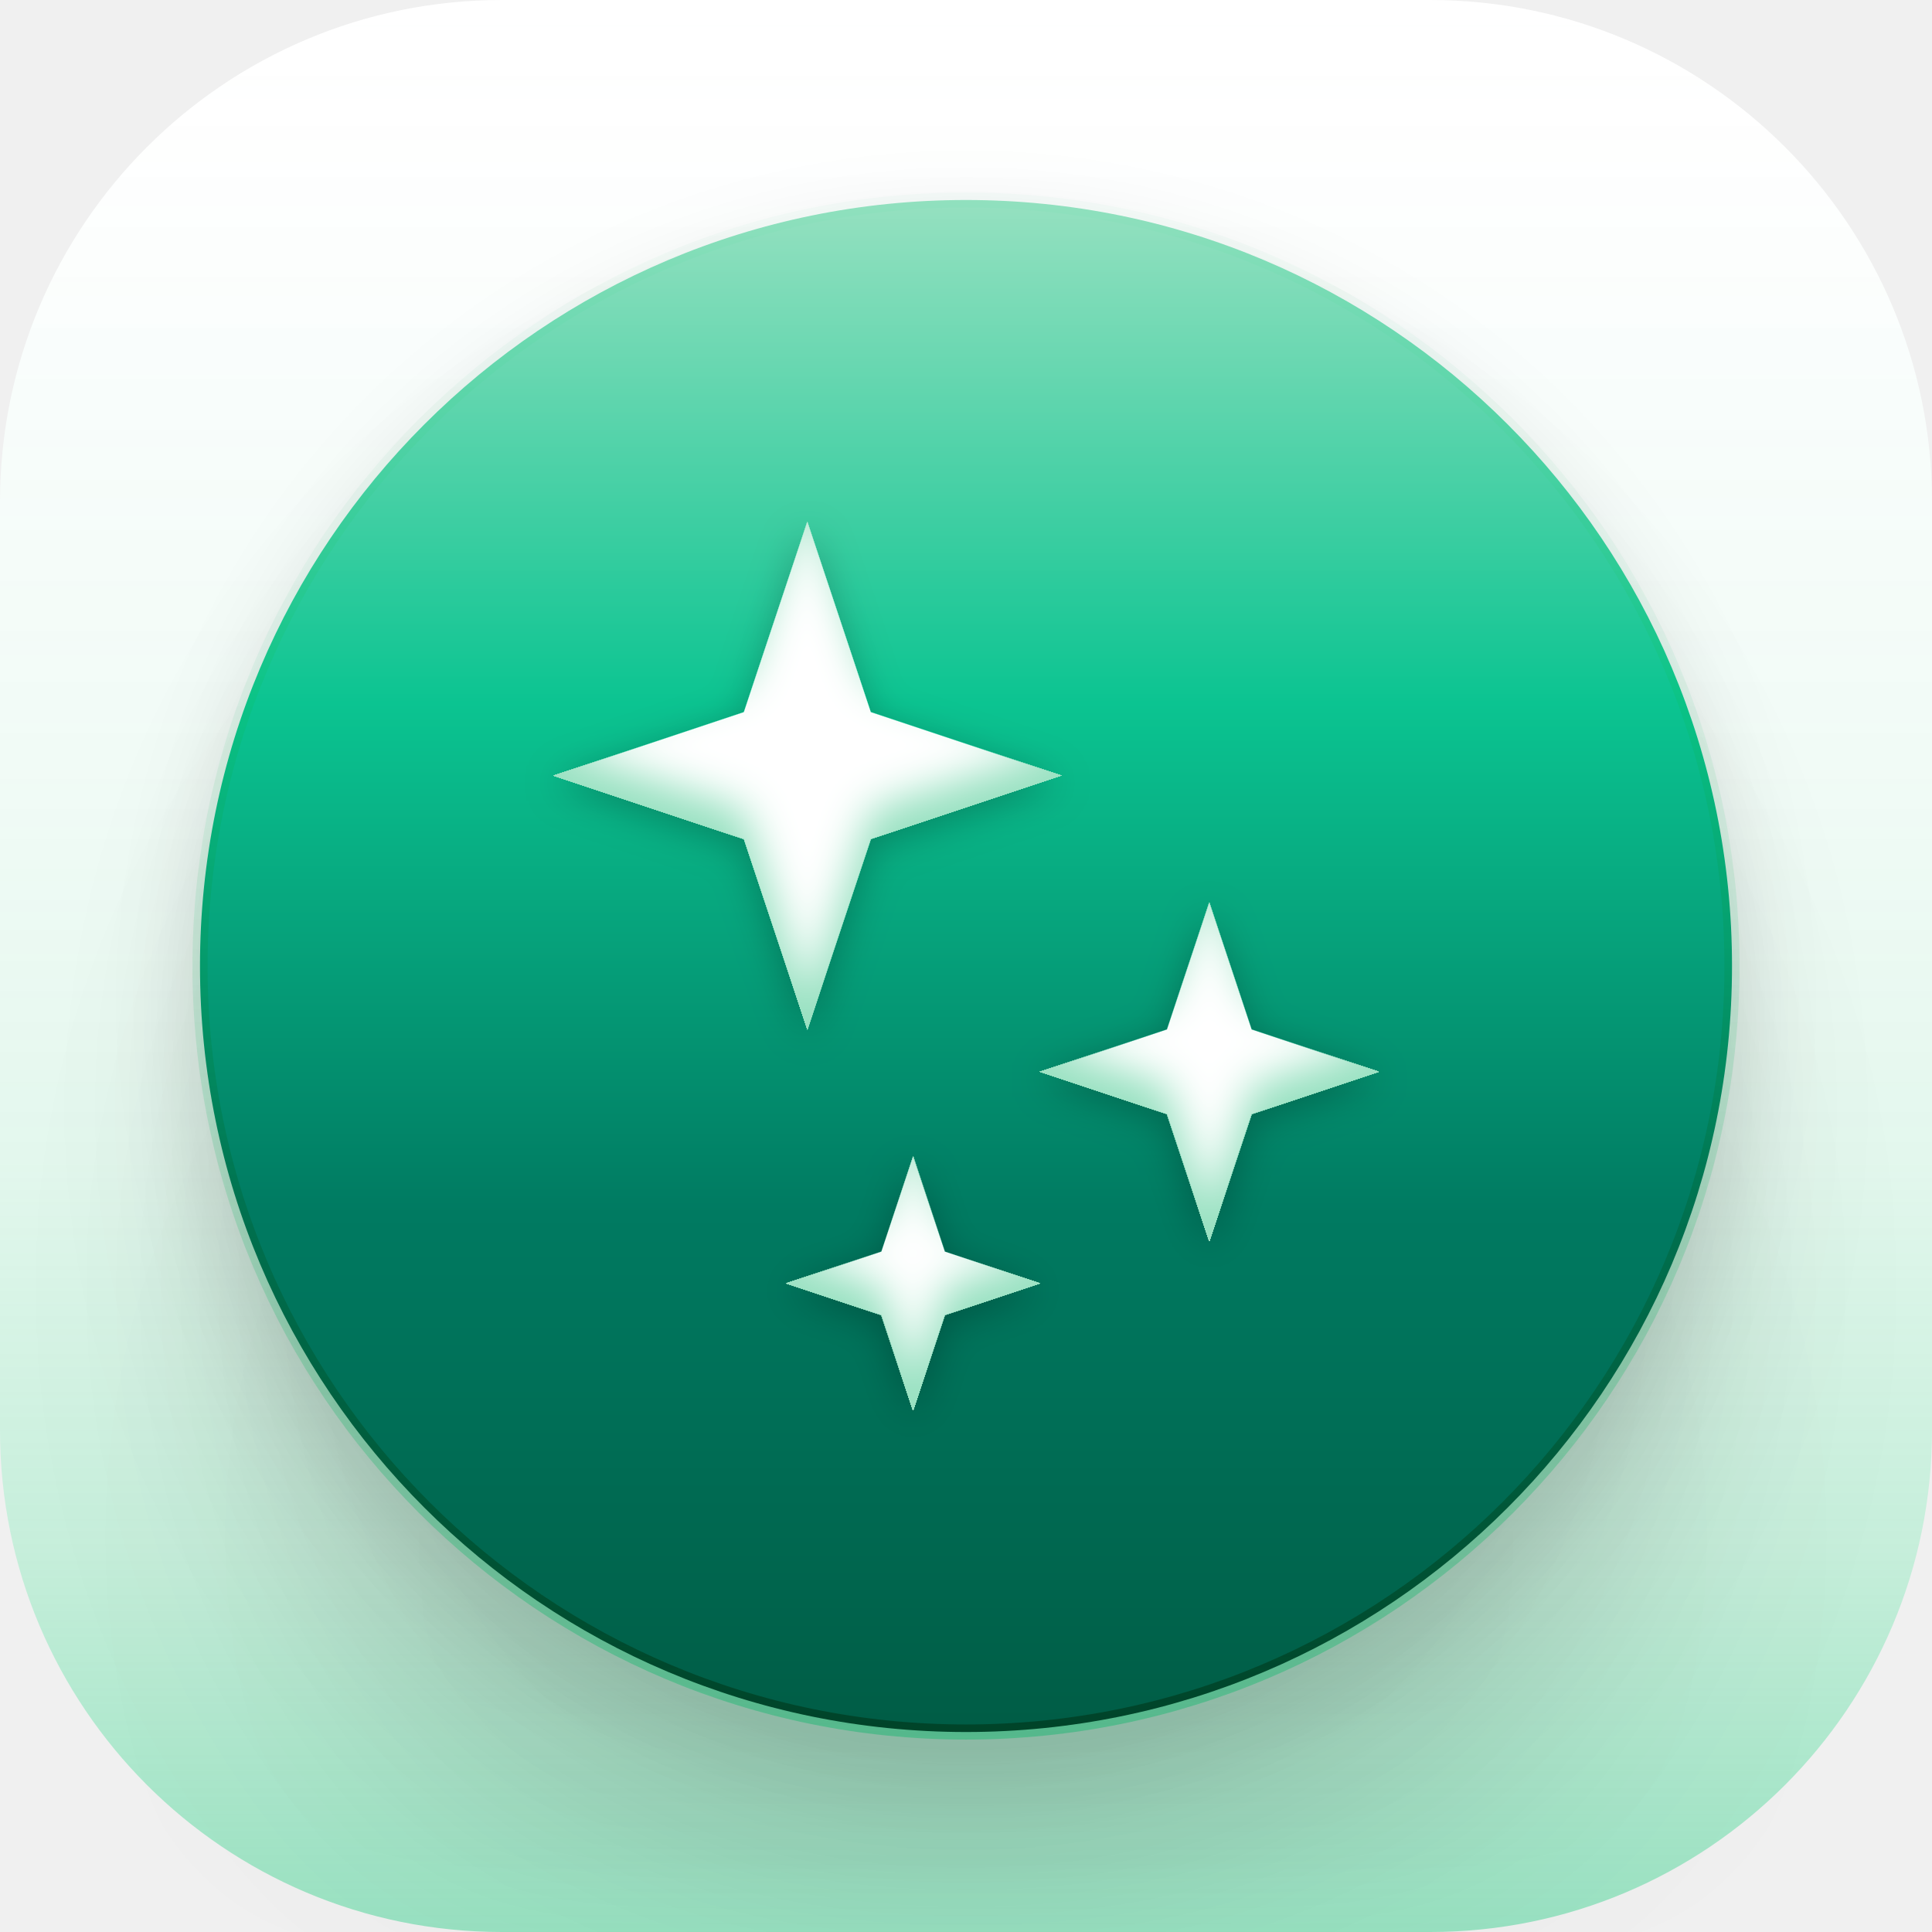
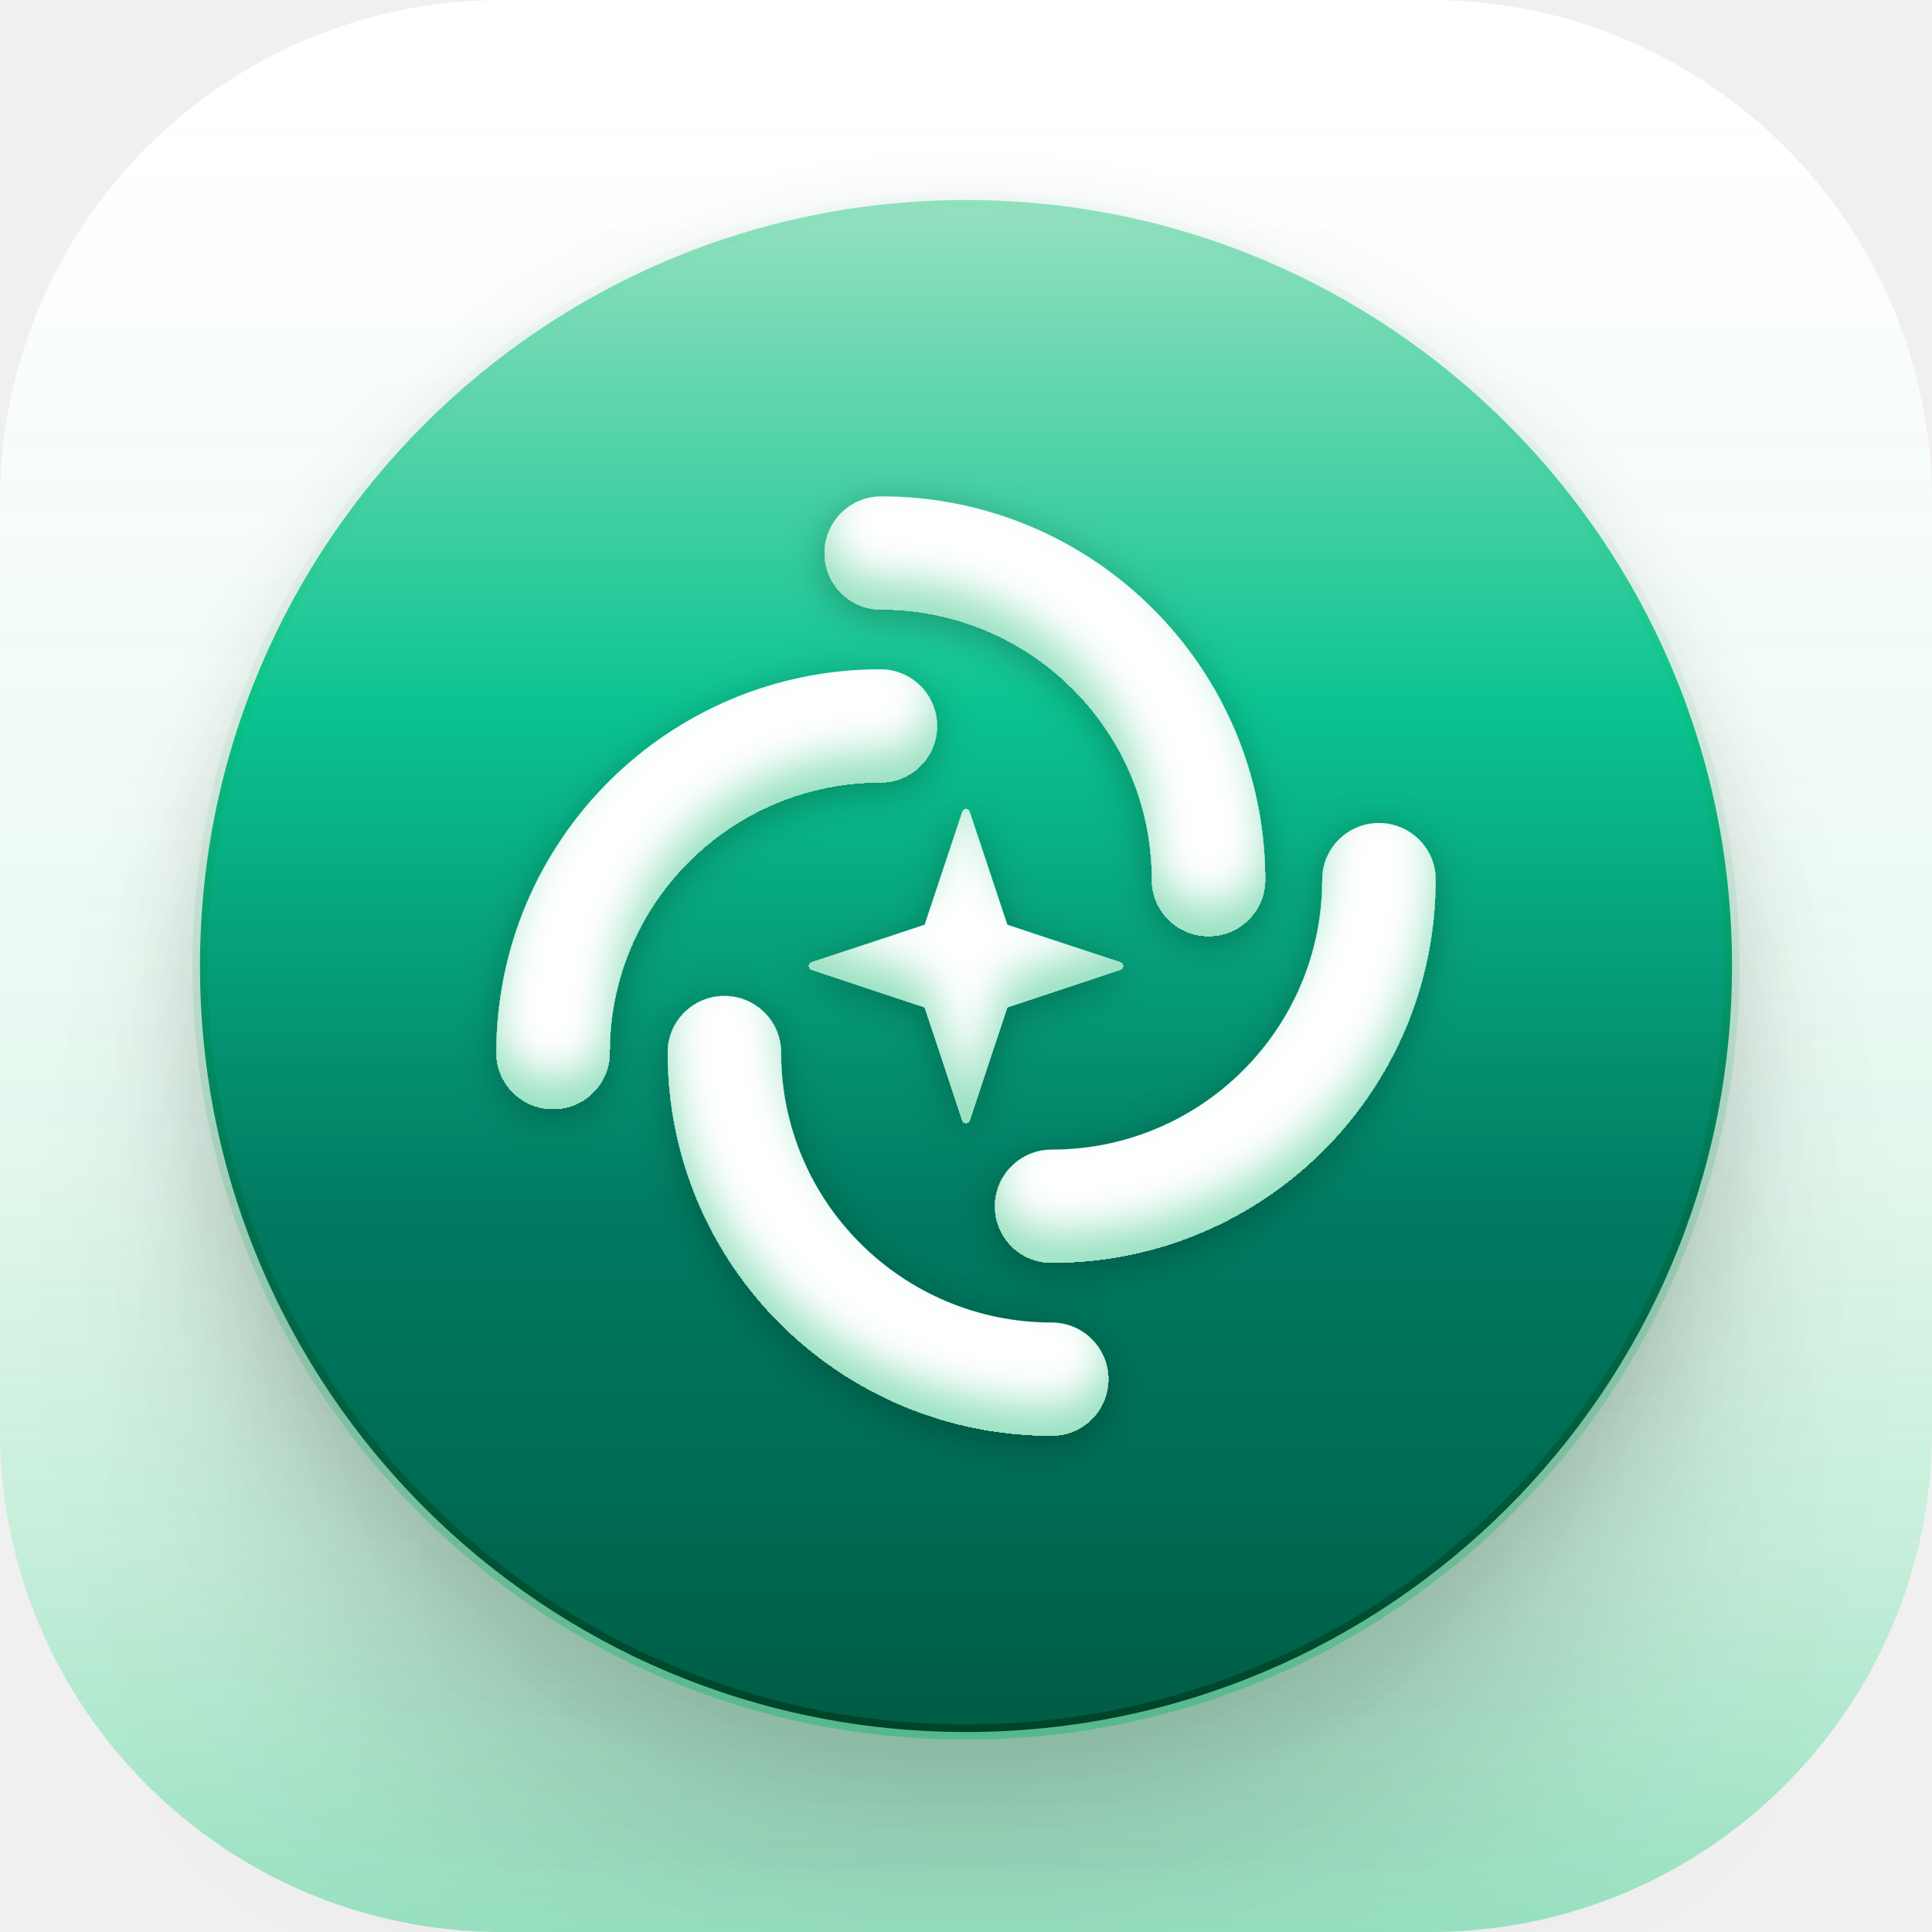
<svg xmlns="http://www.w3.org/2000/svg" width="1024" height="1024" viewBox="0 0 1024 1024" fill="none">
  <g clip-path="url(#clip0_178_1078)">
    <mask id="mask0_178_1078" style="mask-type:alpha" maskUnits="userSpaceOnUse" x="0" y="-1" width="1024" height="1025">
      <rect x="0.5" y="0.5" width="1023" height="1023" rx="265.5" fill="white" stroke="#8D8D8D" />
    </mask>
    <g mask="url(#mask0_178_1078)">
      <rect width="1024" height="1024" fill="white" />
      <rect width="1024" height="1024" fill="url(#paint0_linear_178_1078)" />
    </g>
    <g filter="url(#filter0_dddd_178_1078)">
      <path d="M512 106C736.228 106 918 287.772 918 512C918 736.228 736.228 918 512 918C287.772 918 106 736.228 106 512C106 287.772 287.772 106 512 106Z" fill="url(#paint1_linear_178_1078)" />
      <path d="M512 106C736.228 106 918 287.772 918 512C918 736.228 736.228 918 512 918C287.772 918 106 736.228 106 512C106 287.772 287.772 106 512 106Z" stroke="url(#paint2_linear_178_1078)" stroke-width="8" style="mix-blend-mode:color-burn" />
      <g filter="url(#filter1_di_178_1078)">
-         <path d="M9.5 2 11 6.5 15.5 8 11 9.5 9.5 14 8 9.5 3.5 8 8 6.5zm9.5 9 1 3 3 1-3 1-1 3-1-3-3-1 3-1zm-7 6 .75 2.25L15 20l-2.25.75L12 23l-.75-2.25L9 20l2.25-.75z" fill="white" transform="translate(214.8467 231.6667) scale(22.42667)" />
+         <path fill-rule="evenodd" clip-rule="evenodd" d="M437.051 293.072C437.051 276.525 450.493 263.111 467.075 263.111C579.458 263.111 670.564 354.027 670.564 466.178C670.564 482.725 657.122 496.139 640.54 496.139C623.959 496.139 610.517 482.725 610.517 466.178C610.517 387.121 546.296 323.033 467.075 323.033C450.493 323.033 437.051 309.619 437.051 293.072Z" fill="white" />
+         <path fill-rule="evenodd" clip-rule="evenodd" d="M730.866 436.217C747.447 436.217 760.889 449.631 760.889 466.178C760.889 578.328 669.784 669.244 557.4 669.244C540.819 669.244 527.377 655.83 527.377 639.283C527.377 622.737 540.819 609.323 557.4 609.323C636.621 609.323 700.843 545.234 700.843 466.178C700.843 449.631 714.285 436.217 730.866 436.217Z" fill="white" />
+         <path fill-rule="evenodd" clip-rule="evenodd" d="M587.421 730.924C587.421 747.471 573.979 760.884 557.398 760.884C445.014 760.884 353.909 669.968 353.909 557.818C353.909 541.271 367.351 527.857 383.932 527.857C400.513 527.857 413.955 541.271 413.955 557.818C413.955 636.875 478.176 700.963 557.398 700.963C573.979 700.963 587.421 714.377 587.421 730.924Z" fill="white" />
+         <path fill-rule="evenodd" clip-rule="evenodd" d="M293.134 587.779C276.553 587.779 263.111 574.365 263.111 557.818C263.111 445.668 354.216 354.751 466.6 354.751C483.182 354.751 496.623 368.165 496.623 384.712C496.623 401.259 483.182 414.673 466.6 414.673C387.379 414.673 323.158 478.761 323.158 557.818C323.158 574.365 309.716 587.779 293.134 587.779Z" fill="white" />
+         <path d="M9.5 2 11 6.5 15.5 8 11 9.5 9.5 14 8 9.5 3.5 8 8 6.5z" fill="white" stroke="white" stroke-width="0.3" stroke-linejoin="round" transform="translate(383.48 403.78) scale(13.528)" />
      </g>
    </g>
  </g>
  <defs>
    <filter id="filter0_dddd_178_1078" x="-18" y="78" width="1060" height="1266" filterUnits="userSpaceOnUse" color-interpolation-filters="sRGB">
      <feFlood flood-opacity="0" result="BackgroundImageFix" />
      <feColorMatrix in="SourceAlpha" type="matrix" values="0 0 0 0 0 0 0 0 0 0 0 0 0 0 0 0 0 0 127 0" result="hardAlpha" />
      <feOffset dy="18" />
      <feGaussianBlur stdDeviation="21" />
      <feColorMatrix type="matrix" values="0 0 0 0 0 0 0 0 0 0 0 0 0 0 0 0 0 0 0.1 0" />
      <feBlend mode="normal" in2="BackgroundImageFix" result="effect1_dropShadow_178_1078" />
      <feColorMatrix in="SourceAlpha" type="matrix" values="0 0 0 0 0 0 0 0 0 0 0 0 0 0 0 0 0 0 127 0" result="hardAlpha" />
      <feOffset dy="76" />
      <feGaussianBlur stdDeviation="38" />
      <feColorMatrix type="matrix" values="0 0 0 0 0 0 0 0 0 0 0 0 0 0 0 0 0 0 0.08 0" />
      <feBlend mode="normal" in2="effect1_dropShadow_178_1078" result="effect2_dropShadow_178_1078" />
      <feColorMatrix in="SourceAlpha" type="matrix" values="0 0 0 0 0 0 0 0 0 0 0 0 0 0 0 0 0 0 127 0" result="hardAlpha" />
      <feOffset dy="170" />
      <feGaussianBlur stdDeviation="51" />
      <feColorMatrix type="matrix" values="0 0 0 0 0 0 0 0 0 0 0 0 0 0 0 0 0 0 0.05 0" />
      <feBlend mode="normal" in2="effect2_dropShadow_178_1078" result="effect3_dropShadow_178_1078" />
      <feColorMatrix in="SourceAlpha" type="matrix" values="0 0 0 0 0 0 0 0 0 0 0 0 0 0 0 0 0 0 127 0" result="hardAlpha" />
      <feOffset dy="302" />
      <feGaussianBlur stdDeviation="60" />
      <feColorMatrix type="matrix" values="0 0 0 0 0 0 0 0 0 0 0 0 0 0 0 0 0 0 0.01 0" />
      <feBlend mode="normal" in2="effect3_dropShadow_178_1078" result="effect4_dropShadow_178_1078" />
      <feBlend mode="normal" in="SourceGraphic" in2="effect4_dropShadow_178_1078" result="shape" />
    </filter>
    <filter id="filter1_di_178_1078" x="243.111" y="247.111" width="537.778" height="537.773" filterUnits="userSpaceOnUse" color-interpolation-filters="sRGB">
      <feFlood flood-opacity="0" result="BackgroundImageFix" />
      <feColorMatrix in="SourceAlpha" type="matrix" values="0 0 0 0 0 0 0 0 0 0 0 0 0 0 0 0 0 0 127 0" result="hardAlpha" />
      <feOffset dy="4" />
      <feGaussianBlur stdDeviation="10" />
      <feComposite in2="hardAlpha" operator="out" />
      <feColorMatrix type="matrix" values="0 0 0 0 0 0 0 0 0 0 0 0 0 0 0 0 0 0 0.25 0" />
      <feBlend mode="normal" in2="BackgroundImageFix" result="effect1_dropShadow_178_1078" />
      <feBlend mode="normal" in="SourceGraphic" in2="effect1_dropShadow_178_1078" result="shape" />
      <feColorMatrix in="SourceAlpha" type="matrix" values="0 0 0 0 0 0 0 0 0 0 0 0 0 0 0 0 0 0 127 0" result="hardAlpha" />
      <feOffset dy="-16" />
      <feGaussianBlur stdDeviation="11" />
      <feComposite in2="hardAlpha" operator="arithmetic" k2="-1" k3="1" />
      <feColorMatrix type="matrix" values="0 0 0 0 0.596 0 0 0 0 0.882 0 0 0 0 0.757 0 0 0 1 0" />
      <feBlend mode="normal" in2="shape" result="effect2_innerShadow_178_1078" />
    </filter>
    <linearGradient id="paint0_linear_178_1078" x1="512" y1="1024" x2="512" y2="0" gradientUnits="userSpaceOnUse">
      <stop stop-color="#04B96A" stop-opacity="0.41" />
      <stop offset="0.2" stop-color="#07B661" stop-opacity="0.23" />
      <stop offset="0.4" stop-color="#00B85C" stop-opacity="0.11" />
      <stop offset="0.6" stop-color="#16BB69" stop-opacity="0.06" />
      <stop offset="0.8" stop-color="#16BB79" stop-opacity="0.03" />
      <stop offset="1" stop-color="white" stop-opacity="0" />
    </linearGradient>
    <linearGradient id="paint1_linear_178_1078" x1="512" y1="102" x2="512" y2="922" gradientUnits="userSpaceOnUse">
      <stop stop-color="#98E1C1" />
      <stop offset="0.33" stop-color="#0BC491" />
      <stop offset="0.66" stop-color="#007A61" />
      <stop offset="1" stop-color="#005C45" />
    </linearGradient>
    <linearGradient id="paint2_linear_178_1078" x1="512" y1="102" x2="512" y2="922" gradientUnits="userSpaceOnUse">
      <stop stop-color="#16BB79" stop-opacity="0.03" />
      <stop offset="0.25" stop-color="#16BB69" stop-opacity="0.06" />
      <stop offset="0.5" stop-color="#00B85C" stop-opacity="0.11" />
      <stop offset="0.75" stop-color="#07B661" stop-opacity="0.23" />
      <stop offset="1" stop-color="#04B96A" stop-opacity="0.41" />
    </linearGradient>
    <clipPath id="clip0_178_1078">
      <rect width="1024" height="1024" fill="white" />
    </clipPath>
  </defs>
</svg>
